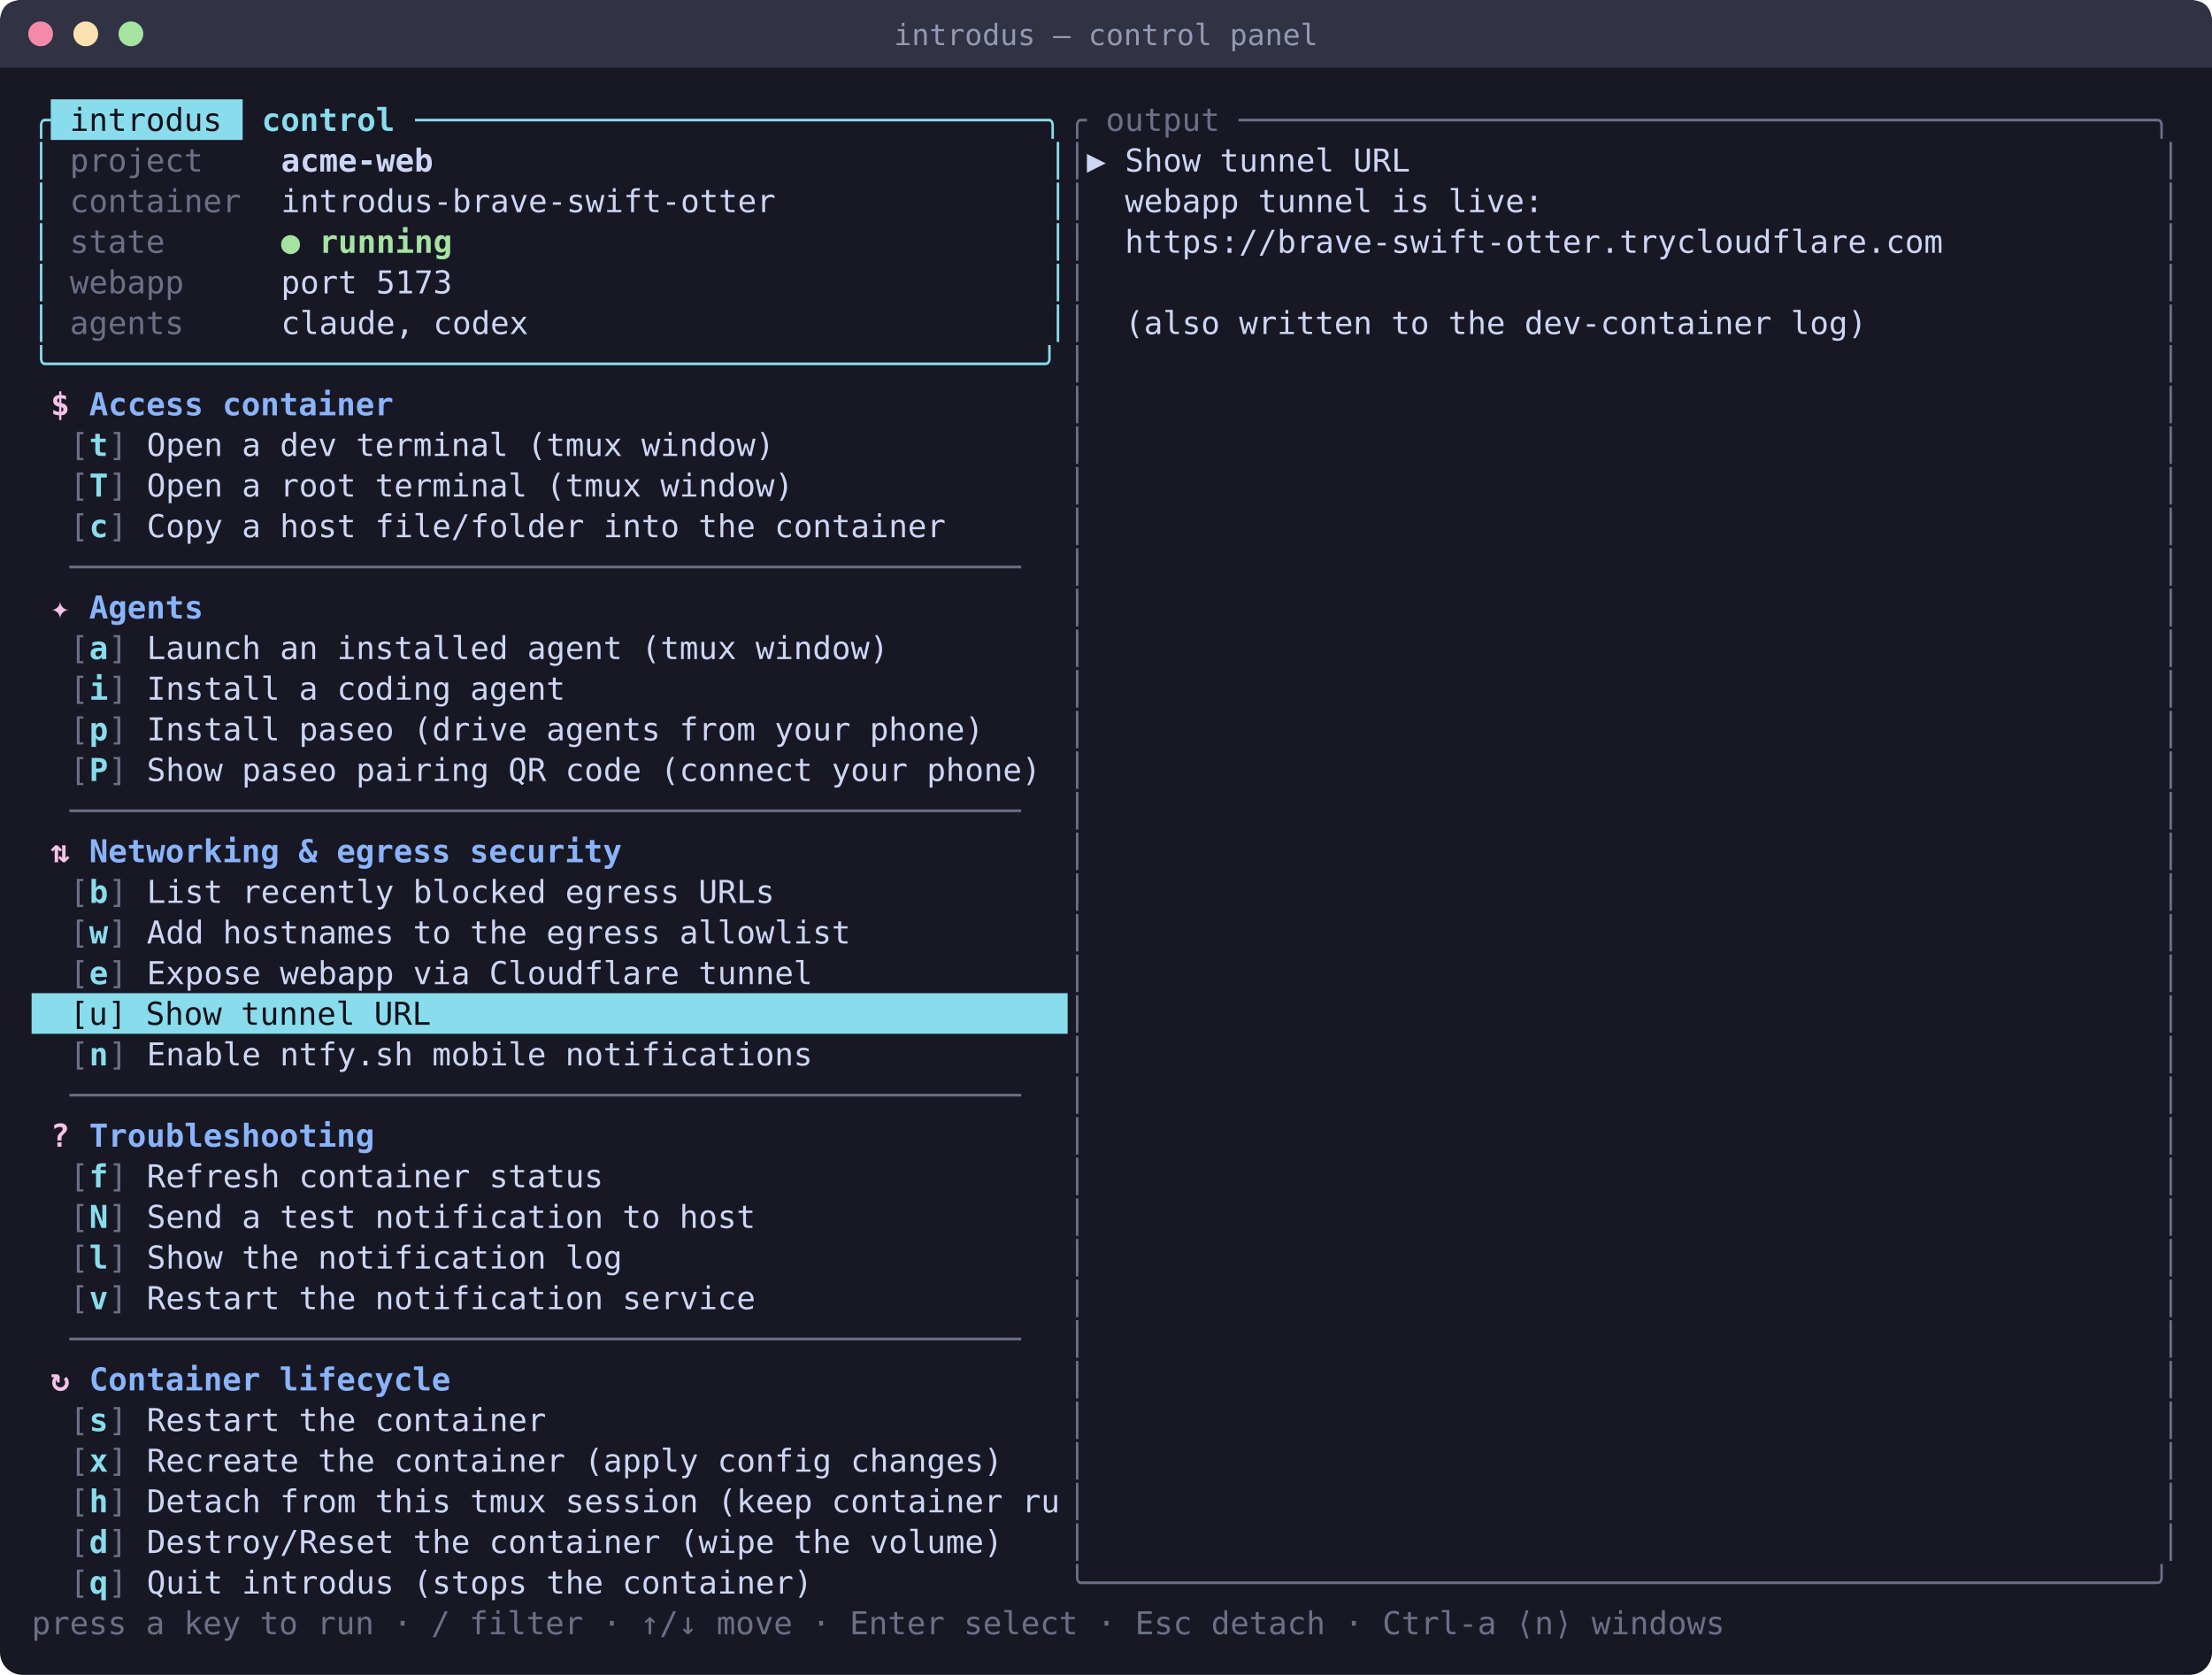
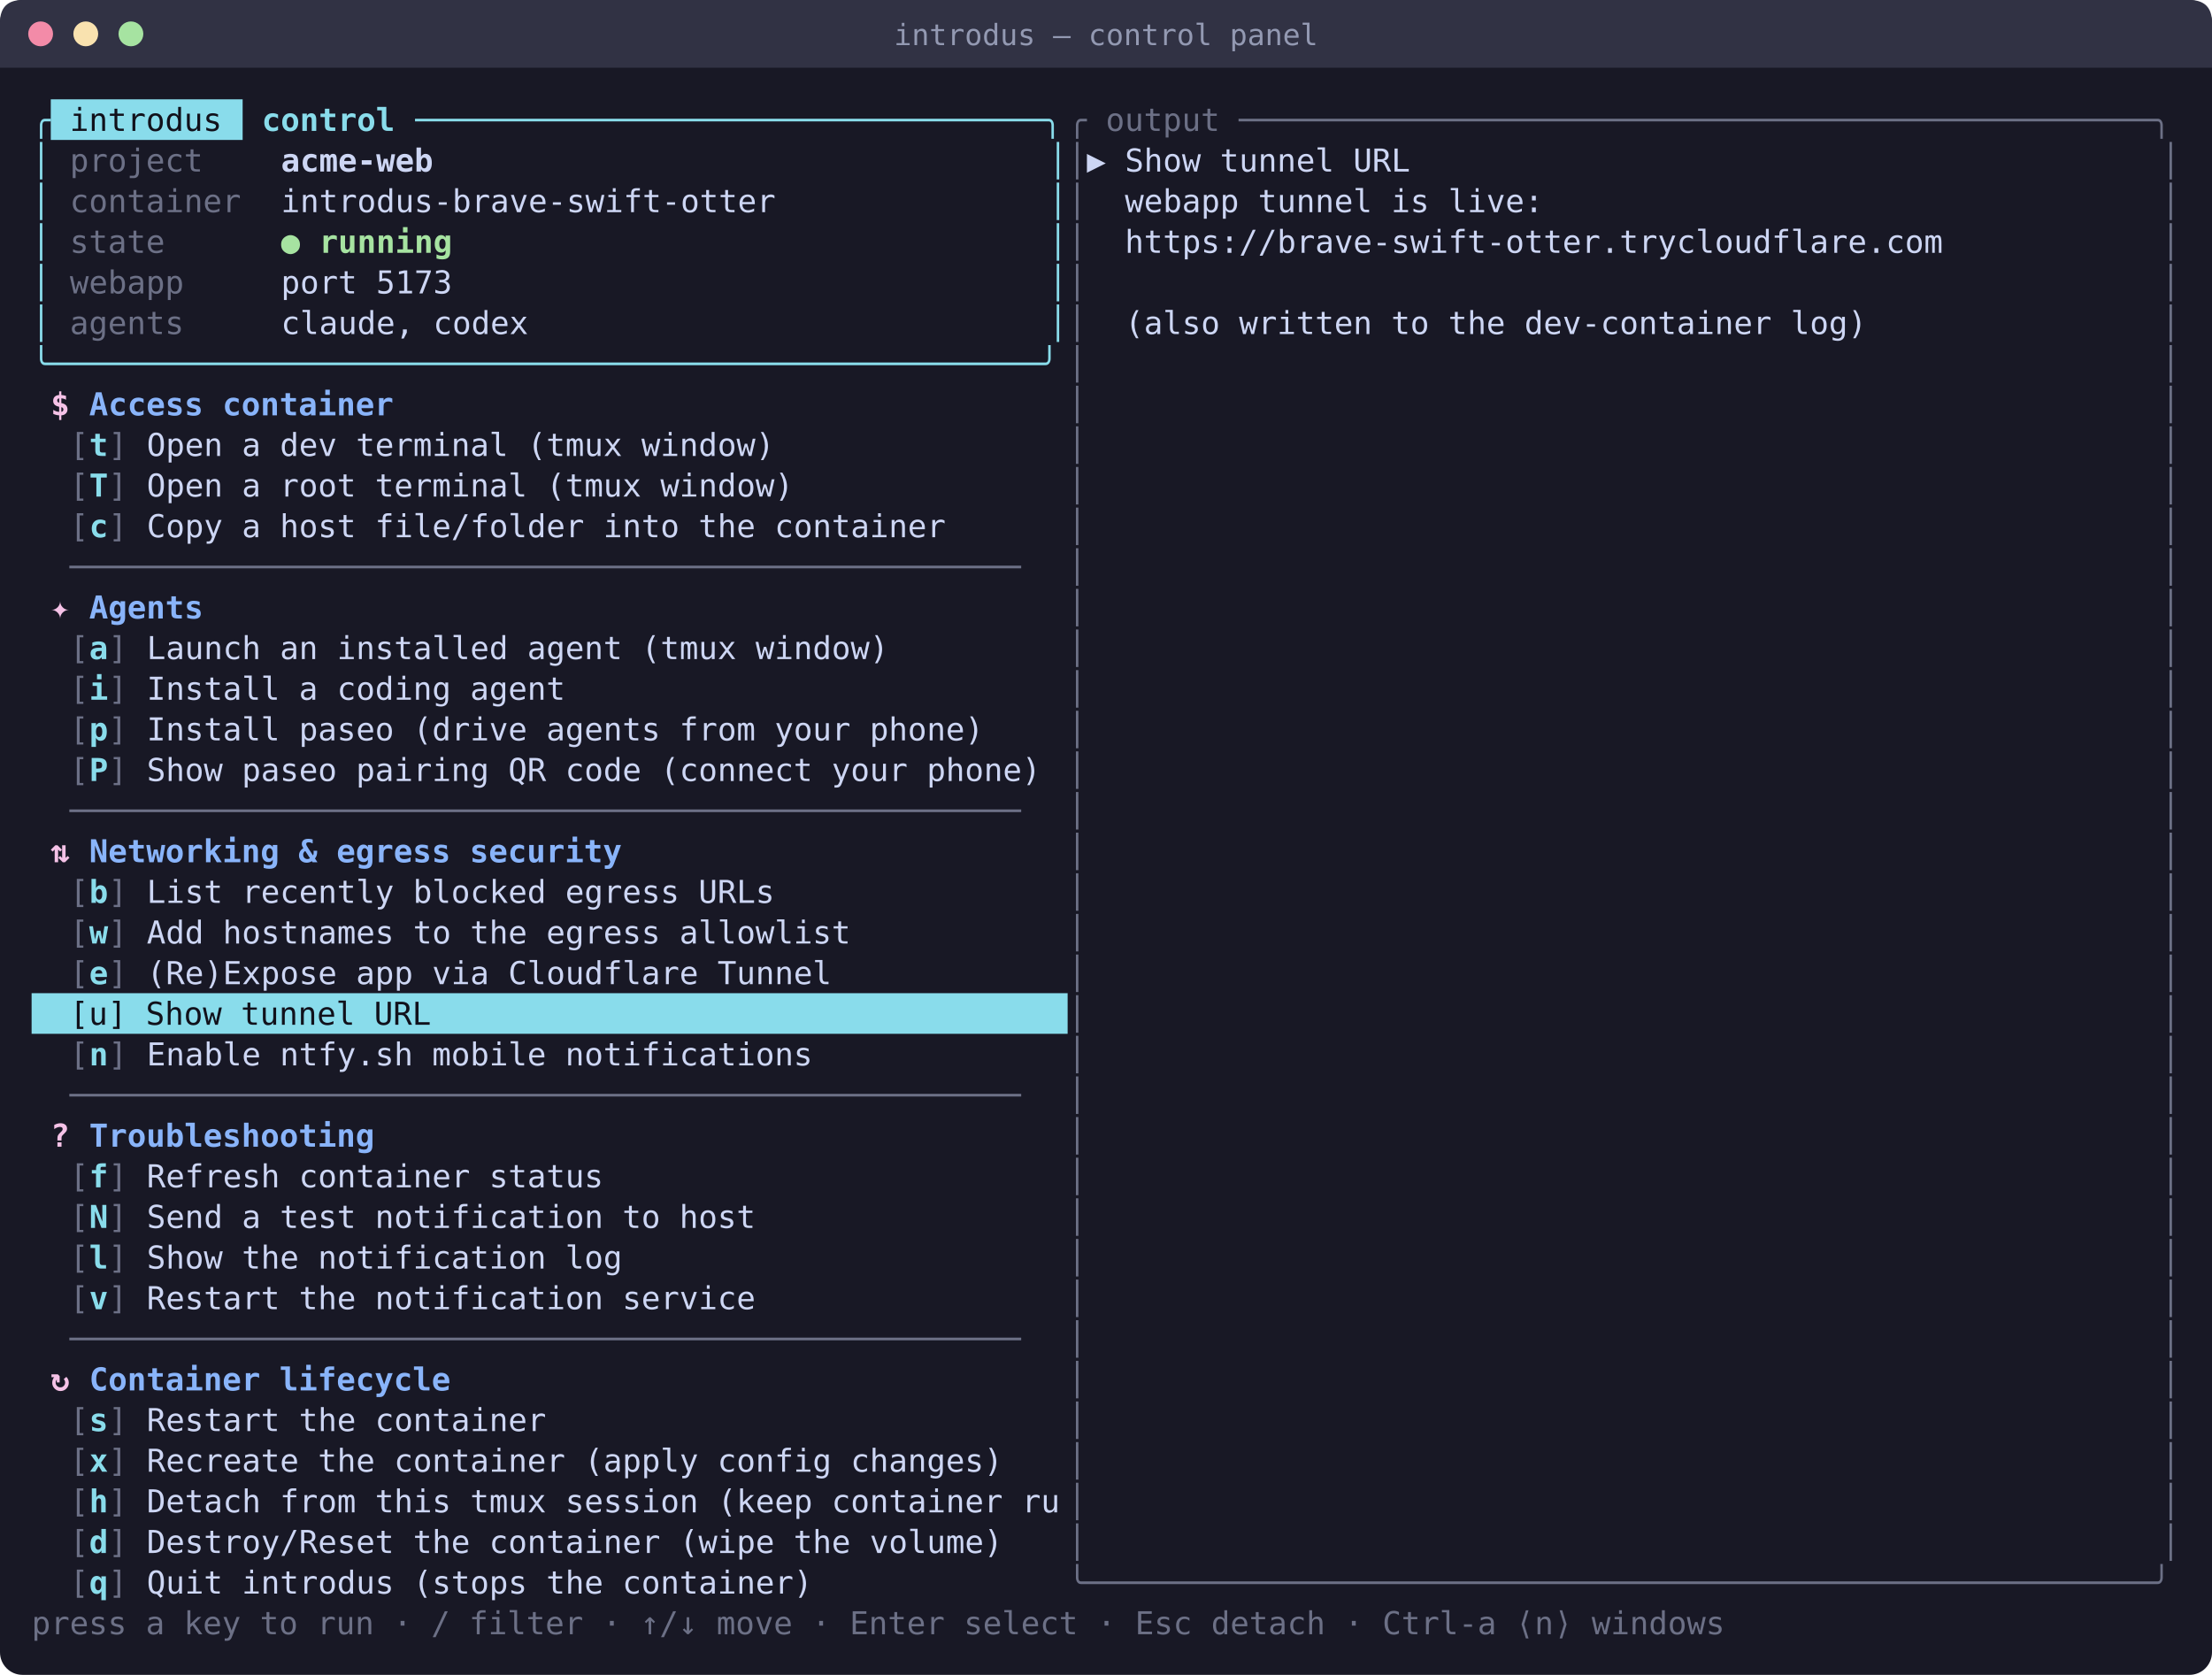
<svg xmlns="http://www.w3.org/2000/svg" width="980" height="742" viewBox="0 0 980 742" font-family="'DejaVu Sans Mono','JetBrains Mono',Menlo,Consolas,'Liberation Mono',monospace">
  <rect x="0" y="0" width="980" height="742" rx="10" fill="#181825" />
  <path d="M0 10 Q0 0 10 0 H970 Q980 0 980 10 V30 H0 Z" fill="#313244" />
  <circle cx="18" cy="15" r="5.5" fill="#f38ba8" />
  <circle cx="38" cy="15" r="5.5" fill="#f9e2af" />
  <circle cx="58" cy="15" r="5.5" fill="#a6e3a1" />
  <text x="490" y="20" fill="#9399b2" font-size="13" text-anchor="middle">introdus — control panel</text>
  <g transform="translate(14,44)">
    <rect x="8.5" y="0.0" width="85.0" height="18.0" fill="#89dceb" />
    <rect x="0.0" y="396.0" width="459.0" height="18.0" fill="#89dceb" />
    <text xml:space="preserve" x="0.0" y="14.0" fill="#89dceb" font-size="14" textLength="8.5" lengthAdjust="spacingAndGlyphs">╭</text>
    <text xml:space="preserve" x="8.5" y="14.0" fill="#11111b" font-size="14" textLength="85.0" lengthAdjust="spacingAndGlyphs"> introdus </text>
    <text xml:space="preserve" x="93.5" y="14.0" fill="#89dceb" font-size="14" textLength="76.5" lengthAdjust="spacingAndGlyphs" font-weight="bold"> control </text>
    <text xml:space="preserve" x="170.0" y="14.0" fill="#89dceb" font-size="14" textLength="289.0" lengthAdjust="spacingAndGlyphs">─────────────────────────────────╮</text>
    <text xml:space="preserve" x="459.0" y="14.0" fill="#6c7086" font-size="14" textLength="493.0" lengthAdjust="spacingAndGlyphs">╭ output ────────────────────────────────────────────────╮</text>
    <text xml:space="preserve" x="0.0" y="32.0" fill="#89dceb" font-size="14" textLength="8.5" lengthAdjust="spacingAndGlyphs">│</text>
    <text xml:space="preserve" x="8.5" y="32.0" fill="#6c7086" font-size="14" textLength="102.0" lengthAdjust="spacingAndGlyphs"> project    </text>
    <text xml:space="preserve" x="110.5" y="32.0" fill="#cdd6f4" font-size="14" textLength="68.0" lengthAdjust="spacingAndGlyphs" font-weight="bold">acme-web</text>
    <text xml:space="preserve" x="450.5" y="32.0" fill="#89dceb" font-size="14" textLength="8.5" lengthAdjust="spacingAndGlyphs">│</text>
    <text xml:space="preserve" x="459.0" y="32.0" fill="#6c7086" font-size="14" textLength="8.5" lengthAdjust="spacingAndGlyphs">│</text>
    <text xml:space="preserve" x="467.5" y="32.0" fill="#cdd6f4" font-size="14" textLength="476.0" lengthAdjust="spacingAndGlyphs">▶ Show tunnel URL                                       </text>
    <text xml:space="preserve" x="943.5" y="32.0" fill="#6c7086" font-size="14" textLength="8.5" lengthAdjust="spacingAndGlyphs">│</text>
    <text xml:space="preserve" x="0.0" y="50.0" fill="#89dceb" font-size="14" textLength="8.5" lengthAdjust="spacingAndGlyphs">│</text>
    <text xml:space="preserve" x="8.5" y="50.0" fill="#6c7086" font-size="14" textLength="102.0" lengthAdjust="spacingAndGlyphs"> container  </text>
    <text xml:space="preserve" x="110.5" y="50.0" fill="#cdd6f4" font-size="14" textLength="340.0" lengthAdjust="spacingAndGlyphs">introdus-brave-swift-otter              </text>
    <text xml:space="preserve" x="450.5" y="50.0" fill="#89dceb" font-size="14" textLength="8.5" lengthAdjust="spacingAndGlyphs">│</text>
    <text xml:space="preserve" x="459.0" y="50.0" fill="#6c7086" font-size="14" textLength="8.5" lengthAdjust="spacingAndGlyphs">│</text>
    <text xml:space="preserve" x="467.5" y="50.0" fill="#cdd6f4" font-size="14" textLength="476.0" lengthAdjust="spacingAndGlyphs">  webapp tunnel is live:                                </text>
    <text xml:space="preserve" x="943.5" y="50.0" fill="#6c7086" font-size="14" textLength="8.5" lengthAdjust="spacingAndGlyphs">│</text>
    <text xml:space="preserve" x="0.0" y="68.0" fill="#89dceb" font-size="14" textLength="8.5" lengthAdjust="spacingAndGlyphs">│</text>
    <text xml:space="preserve" x="8.5" y="68.0" fill="#6c7086" font-size="14" textLength="102.0" lengthAdjust="spacingAndGlyphs"> state      </text>
    <text xml:space="preserve" x="110.5" y="68.0" fill="#a6e3a1" font-size="14" textLength="76.5" lengthAdjust="spacingAndGlyphs" font-weight="bold">● running</text>
    <text xml:space="preserve" x="450.5" y="68.0" fill="#89dceb" font-size="14" textLength="8.5" lengthAdjust="spacingAndGlyphs">│</text>
    <text xml:space="preserve" x="459.0" y="68.0" fill="#6c7086" font-size="14" textLength="8.5" lengthAdjust="spacingAndGlyphs">│</text>
    <text xml:space="preserve" x="467.5" y="68.0" fill="#cdd6f4" font-size="14" textLength="476.0" lengthAdjust="spacingAndGlyphs">  https://brave-swift-otter.trycloudflare.com           </text>
    <text xml:space="preserve" x="943.5" y="68.0" fill="#6c7086" font-size="14" textLength="8.5" lengthAdjust="spacingAndGlyphs">│</text>
    <text xml:space="preserve" x="0.0" y="86.0" fill="#89dceb" font-size="14" textLength="8.5" lengthAdjust="spacingAndGlyphs">│</text>
    <text xml:space="preserve" x="8.5" y="86.0" fill="#6c7086" font-size="14" textLength="102.0" lengthAdjust="spacingAndGlyphs"> webapp     </text>
    <text xml:space="preserve" x="110.5" y="86.0" fill="#cdd6f4" font-size="14" textLength="340.0" lengthAdjust="spacingAndGlyphs">port 5173                               </text>
    <text xml:space="preserve" x="450.5" y="86.0" fill="#89dceb" font-size="14" textLength="8.5" lengthAdjust="spacingAndGlyphs">│</text>
    <text xml:space="preserve" x="459.0" y="86.0" fill="#6c7086" font-size="14" textLength="8.5" lengthAdjust="spacingAndGlyphs">│</text>
    <text xml:space="preserve" x="943.5" y="86.0" fill="#6c7086" font-size="14" textLength="8.5" lengthAdjust="spacingAndGlyphs">│</text>
    <text xml:space="preserve" x="0.0" y="104.0" fill="#89dceb" font-size="14" textLength="8.5" lengthAdjust="spacingAndGlyphs">│</text>
    <text xml:space="preserve" x="8.5" y="104.0" fill="#6c7086" font-size="14" textLength="102.0" lengthAdjust="spacingAndGlyphs"> agents     </text>
    <text xml:space="preserve" x="110.5" y="104.0" fill="#cdd6f4" font-size="14" textLength="340.0" lengthAdjust="spacingAndGlyphs">claude, codex                           </text>
    <text xml:space="preserve" x="450.5" y="104.0" fill="#89dceb" font-size="14" textLength="8.5" lengthAdjust="spacingAndGlyphs">│</text>
    <text xml:space="preserve" x="459.0" y="104.0" fill="#6c7086" font-size="14" textLength="8.5" lengthAdjust="spacingAndGlyphs">│</text>
    <text xml:space="preserve" x="467.5" y="104.0" fill="#cdd6f4" font-size="14" textLength="476.0" lengthAdjust="spacingAndGlyphs">  (also written to the dev-container log)               </text>
    <text xml:space="preserve" x="943.5" y="104.0" fill="#6c7086" font-size="14" textLength="8.5" lengthAdjust="spacingAndGlyphs">│</text>
    <text xml:space="preserve" x="0.0" y="122.0" fill="#89dceb" font-size="14" textLength="459.0" lengthAdjust="spacingAndGlyphs">╰────────────────────────────────────────────────────╯</text>
    <text xml:space="preserve" x="459.0" y="122.0" fill="#6c7086" font-size="14" textLength="8.5" lengthAdjust="spacingAndGlyphs">│</text>
    <text xml:space="preserve" x="943.5" y="122.0" fill="#6c7086" font-size="14" textLength="8.5" lengthAdjust="spacingAndGlyphs">│</text>
    <text xml:space="preserve" x="0.0" y="140.0" fill="#f5c2e7" font-size="14" textLength="25.5" lengthAdjust="spacingAndGlyphs" font-weight="bold"> $ </text>
    <text xml:space="preserve" x="25.5" y="140.0" fill="#89b4fa" font-size="14" textLength="136.0" lengthAdjust="spacingAndGlyphs" font-weight="bold">Access container</text>
    <text xml:space="preserve" x="459.0" y="140.0" fill="#6c7086" font-size="14" textLength="8.5" lengthAdjust="spacingAndGlyphs">│</text>
    <text xml:space="preserve" x="943.5" y="140.0" fill="#6c7086" font-size="14" textLength="8.5" lengthAdjust="spacingAndGlyphs">│</text>
    <text xml:space="preserve" x="0.0" y="158.0" fill="#6c7086" font-size="14" textLength="25.5" lengthAdjust="spacingAndGlyphs">  [</text>
    <text xml:space="preserve" x="25.5" y="158.0" fill="#89dceb" font-size="14" textLength="8.5" lengthAdjust="spacingAndGlyphs" font-weight="bold">t</text>
    <text xml:space="preserve" x="34.0" y="158.0" fill="#6c7086" font-size="14" textLength="17.0" lengthAdjust="spacingAndGlyphs">] </text>
    <text xml:space="preserve" x="51.0" y="158.0" fill="#cdd6f4" font-size="14" textLength="408.0" lengthAdjust="spacingAndGlyphs">Open a dev terminal (tmux window)               </text>
    <text xml:space="preserve" x="459.0" y="158.0" fill="#6c7086" font-size="14" textLength="8.5" lengthAdjust="spacingAndGlyphs">│</text>
    <text xml:space="preserve" x="943.5" y="158.0" fill="#6c7086" font-size="14" textLength="8.5" lengthAdjust="spacingAndGlyphs">│</text>
    <text xml:space="preserve" x="0.0" y="176.0" fill="#6c7086" font-size="14" textLength="25.5" lengthAdjust="spacingAndGlyphs">  [</text>
    <text xml:space="preserve" x="25.5" y="176.0" fill="#89dceb" font-size="14" textLength="8.5" lengthAdjust="spacingAndGlyphs" font-weight="bold">T</text>
    <text xml:space="preserve" x="34.0" y="176.0" fill="#6c7086" font-size="14" textLength="17.0" lengthAdjust="spacingAndGlyphs">] </text>
    <text xml:space="preserve" x="51.0" y="176.0" fill="#cdd6f4" font-size="14" textLength="408.0" lengthAdjust="spacingAndGlyphs">Open a root terminal (tmux window)              </text>
    <text xml:space="preserve" x="459.0" y="176.0" fill="#6c7086" font-size="14" textLength="8.5" lengthAdjust="spacingAndGlyphs">│</text>
    <text xml:space="preserve" x="943.5" y="176.0" fill="#6c7086" font-size="14" textLength="8.5" lengthAdjust="spacingAndGlyphs">│</text>
    <text xml:space="preserve" x="0.0" y="194.0" fill="#6c7086" font-size="14" textLength="25.5" lengthAdjust="spacingAndGlyphs">  [</text>
    <text xml:space="preserve" x="25.5" y="194.0" fill="#89dceb" font-size="14" textLength="8.5" lengthAdjust="spacingAndGlyphs" font-weight="bold">c</text>
    <text xml:space="preserve" x="34.0" y="194.0" fill="#6c7086" font-size="14" textLength="17.0" lengthAdjust="spacingAndGlyphs">] </text>
    <text xml:space="preserve" x="51.0" y="194.0" fill="#cdd6f4" font-size="14" textLength="408.0" lengthAdjust="spacingAndGlyphs">Copy a host file/folder into the container      </text>
    <text xml:space="preserve" x="459.0" y="194.0" fill="#6c7086" font-size="14" textLength="8.5" lengthAdjust="spacingAndGlyphs">│</text>
    <text xml:space="preserve" x="943.5" y="194.0" fill="#6c7086" font-size="14" textLength="8.5" lengthAdjust="spacingAndGlyphs">│</text>
    <text xml:space="preserve" x="0.0" y="212.0" fill="#6c7086" font-size="14" textLength="442.0" lengthAdjust="spacingAndGlyphs">  ──────────────────────────────────────────────────</text>
    <text xml:space="preserve" x="459.0" y="212.0" fill="#6c7086" font-size="14" textLength="8.5" lengthAdjust="spacingAndGlyphs">│</text>
    <text xml:space="preserve" x="943.5" y="212.0" fill="#6c7086" font-size="14" textLength="8.5" lengthAdjust="spacingAndGlyphs">│</text>
    <text xml:space="preserve" x="0.0" y="230.0" fill="#f5c2e7" font-size="14" textLength="25.5" lengthAdjust="spacingAndGlyphs" font-weight="bold"> ✦ </text>
    <text xml:space="preserve" x="25.5" y="230.0" fill="#89b4fa" font-size="14" textLength="51.0" lengthAdjust="spacingAndGlyphs" font-weight="bold">Agents</text>
    <text xml:space="preserve" x="459.0" y="230.0" fill="#6c7086" font-size="14" textLength="8.5" lengthAdjust="spacingAndGlyphs">│</text>
    <text xml:space="preserve" x="943.5" y="230.0" fill="#6c7086" font-size="14" textLength="8.5" lengthAdjust="spacingAndGlyphs">│</text>
    <text xml:space="preserve" x="0.0" y="248.0" fill="#6c7086" font-size="14" textLength="25.5" lengthAdjust="spacingAndGlyphs">  [</text>
    <text xml:space="preserve" x="25.5" y="248.0" fill="#89dceb" font-size="14" textLength="8.5" lengthAdjust="spacingAndGlyphs" font-weight="bold">a</text>
    <text xml:space="preserve" x="34.0" y="248.0" fill="#6c7086" font-size="14" textLength="17.0" lengthAdjust="spacingAndGlyphs">] </text>
    <text xml:space="preserve" x="51.0" y="248.0" fill="#cdd6f4" font-size="14" textLength="408.0" lengthAdjust="spacingAndGlyphs">Launch an installed agent (tmux window)         </text>
    <text xml:space="preserve" x="459.0" y="248.0" fill="#6c7086" font-size="14" textLength="8.5" lengthAdjust="spacingAndGlyphs">│</text>
    <text xml:space="preserve" x="943.5" y="248.0" fill="#6c7086" font-size="14" textLength="8.5" lengthAdjust="spacingAndGlyphs">│</text>
    <text xml:space="preserve" x="0.0" y="266.0" fill="#6c7086" font-size="14" textLength="25.5" lengthAdjust="spacingAndGlyphs">  [</text>
    <text xml:space="preserve" x="25.5" y="266.0" fill="#89dceb" font-size="14" textLength="8.5" lengthAdjust="spacingAndGlyphs" font-weight="bold">i</text>
    <text xml:space="preserve" x="34.0" y="266.0" fill="#6c7086" font-size="14" textLength="17.0" lengthAdjust="spacingAndGlyphs">] </text>
    <text xml:space="preserve" x="51.0" y="266.0" fill="#cdd6f4" font-size="14" textLength="408.0" lengthAdjust="spacingAndGlyphs">Install a coding agent                          </text>
    <text xml:space="preserve" x="459.0" y="266.0" fill="#6c7086" font-size="14" textLength="8.5" lengthAdjust="spacingAndGlyphs">│</text>
    <text xml:space="preserve" x="943.5" y="266.0" fill="#6c7086" font-size="14" textLength="8.5" lengthAdjust="spacingAndGlyphs">│</text>
    <text xml:space="preserve" x="0.0" y="284.0" fill="#6c7086" font-size="14" textLength="25.5" lengthAdjust="spacingAndGlyphs">  [</text>
    <text xml:space="preserve" x="25.5" y="284.0" fill="#89dceb" font-size="14" textLength="8.5" lengthAdjust="spacingAndGlyphs" font-weight="bold">p</text>
    <text xml:space="preserve" x="34.0" y="284.0" fill="#6c7086" font-size="14" textLength="17.0" lengthAdjust="spacingAndGlyphs">] </text>
    <text xml:space="preserve" x="51.0" y="284.0" fill="#cdd6f4" font-size="14" textLength="408.0" lengthAdjust="spacingAndGlyphs">Install paseo (drive agents from your phone)    </text>
    <text xml:space="preserve" x="459.0" y="284.0" fill="#6c7086" font-size="14" textLength="8.5" lengthAdjust="spacingAndGlyphs">│</text>
    <text xml:space="preserve" x="943.5" y="284.0" fill="#6c7086" font-size="14" textLength="8.5" lengthAdjust="spacingAndGlyphs">│</text>
    <text xml:space="preserve" x="0.0" y="302.0" fill="#6c7086" font-size="14" textLength="25.5" lengthAdjust="spacingAndGlyphs">  [</text>
    <text xml:space="preserve" x="25.5" y="302.0" fill="#89dceb" font-size="14" textLength="8.5" lengthAdjust="spacingAndGlyphs" font-weight="bold">P</text>
    <text xml:space="preserve" x="34.0" y="302.0" fill="#6c7086" font-size="14" textLength="17.0" lengthAdjust="spacingAndGlyphs">] </text>
    <text xml:space="preserve" x="51.0" y="302.0" fill="#cdd6f4" font-size="14" textLength="408.0" lengthAdjust="spacingAndGlyphs">Show paseo pairing QR code (connect your phone) </text>
    <text xml:space="preserve" x="459.0" y="302.0" fill="#6c7086" font-size="14" textLength="8.5" lengthAdjust="spacingAndGlyphs">│</text>
    <text xml:space="preserve" x="943.5" y="302.0" fill="#6c7086" font-size="14" textLength="8.5" lengthAdjust="spacingAndGlyphs">│</text>
    <text xml:space="preserve" x="0.0" y="320.0" fill="#6c7086" font-size="14" textLength="442.0" lengthAdjust="spacingAndGlyphs">  ──────────────────────────────────────────────────</text>
    <text xml:space="preserve" x="459.0" y="320.0" fill="#6c7086" font-size="14" textLength="8.5" lengthAdjust="spacingAndGlyphs">│</text>
    <text xml:space="preserve" x="943.5" y="320.0" fill="#6c7086" font-size="14" textLength="8.5" lengthAdjust="spacingAndGlyphs">│</text>
    <text xml:space="preserve" x="0.0" y="338.0" fill="#f5c2e7" font-size="14" textLength="25.5" lengthAdjust="spacingAndGlyphs" font-weight="bold"> ⇅ </text>
    <text xml:space="preserve" x="25.5" y="338.0" fill="#89b4fa" font-size="14" textLength="238.0" lengthAdjust="spacingAndGlyphs" font-weight="bold">Networking &amp; egress security</text>
    <text xml:space="preserve" x="459.0" y="338.0" fill="#6c7086" font-size="14" textLength="8.5" lengthAdjust="spacingAndGlyphs">│</text>
    <text xml:space="preserve" x="943.5" y="338.0" fill="#6c7086" font-size="14" textLength="8.5" lengthAdjust="spacingAndGlyphs">│</text>
    <text xml:space="preserve" x="0.0" y="356.0" fill="#6c7086" font-size="14" textLength="25.5" lengthAdjust="spacingAndGlyphs">  [</text>
    <text xml:space="preserve" x="25.5" y="356.0" fill="#89dceb" font-size="14" textLength="8.5" lengthAdjust="spacingAndGlyphs" font-weight="bold">b</text>
    <text xml:space="preserve" x="34.0" y="356.0" fill="#6c7086" font-size="14" textLength="17.0" lengthAdjust="spacingAndGlyphs">] </text>
    <text xml:space="preserve" x="51.0" y="356.0" fill="#cdd6f4" font-size="14" textLength="408.0" lengthAdjust="spacingAndGlyphs">List recently blocked egress URLs               </text>
    <text xml:space="preserve" x="459.0" y="356.0" fill="#6c7086" font-size="14" textLength="8.5" lengthAdjust="spacingAndGlyphs">│</text>
    <text xml:space="preserve" x="943.5" y="356.0" fill="#6c7086" font-size="14" textLength="8.5" lengthAdjust="spacingAndGlyphs">│</text>
    <text xml:space="preserve" x="0.0" y="374.0" fill="#6c7086" font-size="14" textLength="25.5" lengthAdjust="spacingAndGlyphs">  [</text>
    <text xml:space="preserve" x="25.5" y="374.0" fill="#89dceb" font-size="14" textLength="8.5" lengthAdjust="spacingAndGlyphs" font-weight="bold">w</text>
    <text xml:space="preserve" x="34.0" y="374.0" fill="#6c7086" font-size="14" textLength="17.0" lengthAdjust="spacingAndGlyphs">] </text>
    <text xml:space="preserve" x="51.0" y="374.0" fill="#cdd6f4" font-size="14" textLength="408.0" lengthAdjust="spacingAndGlyphs">Add hostnames to the egress allowlist           </text>
    <text xml:space="preserve" x="459.0" y="374.0" fill="#6c7086" font-size="14" textLength="8.5" lengthAdjust="spacingAndGlyphs">│</text>
    <text xml:space="preserve" x="943.5" y="374.0" fill="#6c7086" font-size="14" textLength="8.5" lengthAdjust="spacingAndGlyphs">│</text>
    <text xml:space="preserve" x="0.0" y="392.0" fill="#6c7086" font-size="14" textLength="25.5" lengthAdjust="spacingAndGlyphs">  [</text>
    <text xml:space="preserve" x="25.5" y="392.0" fill="#89dceb" font-size="14" textLength="8.5" lengthAdjust="spacingAndGlyphs" font-weight="bold">e</text>
    <text xml:space="preserve" x="34.0" y="392.0" fill="#6c7086" font-size="14" textLength="17.0" lengthAdjust="spacingAndGlyphs">] </text>
-     <text xml:space="preserve" x="51.0" y="392.0" fill="#cdd6f4" font-size="14" textLength="408.0" lengthAdjust="spacingAndGlyphs">Expose webapp via Cloudflare tunnel             </text>
+     <text xml:space="preserve" x="51.0" y="392.0" fill="#cdd6f4" font-size="14" textLength="408.0" lengthAdjust="spacingAndGlyphs">(Re)Expose app via Cloudflare Tunnel            </text>
    <text xml:space="preserve" x="459.0" y="392.0" fill="#6c7086" font-size="14" textLength="8.5" lengthAdjust="spacingAndGlyphs">│</text>
    <text xml:space="preserve" x="943.5" y="392.0" fill="#6c7086" font-size="14" textLength="8.5" lengthAdjust="spacingAndGlyphs">│</text>
    <text xml:space="preserve" x="0.0" y="410.0" fill="#11111b" font-size="14" textLength="459.0" lengthAdjust="spacingAndGlyphs">  [u] Show tunnel URL                                 </text>
    <text xml:space="preserve" x="459.0" y="410.0" fill="#6c7086" font-size="14" textLength="8.5" lengthAdjust="spacingAndGlyphs">│</text>
    <text xml:space="preserve" x="943.5" y="410.0" fill="#6c7086" font-size="14" textLength="8.5" lengthAdjust="spacingAndGlyphs">│</text>
    <text xml:space="preserve" x="0.0" y="428.0" fill="#6c7086" font-size="14" textLength="25.5" lengthAdjust="spacingAndGlyphs">  [</text>
    <text xml:space="preserve" x="25.5" y="428.0" fill="#89dceb" font-size="14" textLength="8.5" lengthAdjust="spacingAndGlyphs" font-weight="bold">n</text>
    <text xml:space="preserve" x="34.0" y="428.0" fill="#6c7086" font-size="14" textLength="17.0" lengthAdjust="spacingAndGlyphs">] </text>
    <text xml:space="preserve" x="51.0" y="428.0" fill="#cdd6f4" font-size="14" textLength="408.0" lengthAdjust="spacingAndGlyphs">Enable ntfy.sh mobile notifications             </text>
    <text xml:space="preserve" x="459.0" y="428.0" fill="#6c7086" font-size="14" textLength="8.5" lengthAdjust="spacingAndGlyphs">│</text>
    <text xml:space="preserve" x="943.5" y="428.0" fill="#6c7086" font-size="14" textLength="8.5" lengthAdjust="spacingAndGlyphs">│</text>
    <text xml:space="preserve" x="0.0" y="446.0" fill="#6c7086" font-size="14" textLength="442.0" lengthAdjust="spacingAndGlyphs">  ──────────────────────────────────────────────────</text>
    <text xml:space="preserve" x="459.0" y="446.0" fill="#6c7086" font-size="14" textLength="8.5" lengthAdjust="spacingAndGlyphs">│</text>
    <text xml:space="preserve" x="943.5" y="446.0" fill="#6c7086" font-size="14" textLength="8.5" lengthAdjust="spacingAndGlyphs">│</text>
    <text xml:space="preserve" x="0.0" y="464.0" fill="#f5c2e7" font-size="14" textLength="25.5" lengthAdjust="spacingAndGlyphs" font-weight="bold"> ? </text>
    <text xml:space="preserve" x="25.5" y="464.0" fill="#89b4fa" font-size="14" textLength="127.5" lengthAdjust="spacingAndGlyphs" font-weight="bold">Troubleshooting</text>
    <text xml:space="preserve" x="459.0" y="464.0" fill="#6c7086" font-size="14" textLength="8.5" lengthAdjust="spacingAndGlyphs">│</text>
    <text xml:space="preserve" x="943.5" y="464.0" fill="#6c7086" font-size="14" textLength="8.5" lengthAdjust="spacingAndGlyphs">│</text>
    <text xml:space="preserve" x="0.0" y="482.0" fill="#6c7086" font-size="14" textLength="25.5" lengthAdjust="spacingAndGlyphs">  [</text>
    <text xml:space="preserve" x="25.5" y="482.0" fill="#89dceb" font-size="14" textLength="8.5" lengthAdjust="spacingAndGlyphs" font-weight="bold">f</text>
    <text xml:space="preserve" x="34.0" y="482.0" fill="#6c7086" font-size="14" textLength="17.0" lengthAdjust="spacingAndGlyphs">] </text>
    <text xml:space="preserve" x="51.0" y="482.0" fill="#cdd6f4" font-size="14" textLength="408.0" lengthAdjust="spacingAndGlyphs">Refresh container status                        </text>
    <text xml:space="preserve" x="459.0" y="482.0" fill="#6c7086" font-size="14" textLength="8.5" lengthAdjust="spacingAndGlyphs">│</text>
    <text xml:space="preserve" x="943.5" y="482.0" fill="#6c7086" font-size="14" textLength="8.5" lengthAdjust="spacingAndGlyphs">│</text>
    <text xml:space="preserve" x="0.0" y="500.0" fill="#6c7086" font-size="14" textLength="25.5" lengthAdjust="spacingAndGlyphs">  [</text>
    <text xml:space="preserve" x="25.5" y="500.0" fill="#89dceb" font-size="14" textLength="8.5" lengthAdjust="spacingAndGlyphs" font-weight="bold">N</text>
    <text xml:space="preserve" x="34.0" y="500.0" fill="#6c7086" font-size="14" textLength="17.0" lengthAdjust="spacingAndGlyphs">] </text>
    <text xml:space="preserve" x="51.0" y="500.0" fill="#cdd6f4" font-size="14" textLength="408.0" lengthAdjust="spacingAndGlyphs">Send a test notification to host                </text>
    <text xml:space="preserve" x="459.0" y="500.0" fill="#6c7086" font-size="14" textLength="8.5" lengthAdjust="spacingAndGlyphs">│</text>
    <text xml:space="preserve" x="943.5" y="500.0" fill="#6c7086" font-size="14" textLength="8.5" lengthAdjust="spacingAndGlyphs">│</text>
    <text xml:space="preserve" x="0.0" y="518.0" fill="#6c7086" font-size="14" textLength="25.5" lengthAdjust="spacingAndGlyphs">  [</text>
    <text xml:space="preserve" x="25.5" y="518.0" fill="#89dceb" font-size="14" textLength="8.5" lengthAdjust="spacingAndGlyphs" font-weight="bold">l</text>
    <text xml:space="preserve" x="34.0" y="518.0" fill="#6c7086" font-size="14" textLength="17.0" lengthAdjust="spacingAndGlyphs">] </text>
    <text xml:space="preserve" x="51.0" y="518.0" fill="#cdd6f4" font-size="14" textLength="408.0" lengthAdjust="spacingAndGlyphs">Show the notification log                       </text>
    <text xml:space="preserve" x="459.0" y="518.0" fill="#6c7086" font-size="14" textLength="8.5" lengthAdjust="spacingAndGlyphs">│</text>
    <text xml:space="preserve" x="943.5" y="518.0" fill="#6c7086" font-size="14" textLength="8.5" lengthAdjust="spacingAndGlyphs">│</text>
    <text xml:space="preserve" x="0.0" y="536.0" fill="#6c7086" font-size="14" textLength="25.5" lengthAdjust="spacingAndGlyphs">  [</text>
    <text xml:space="preserve" x="25.5" y="536.0" fill="#89dceb" font-size="14" textLength="8.5" lengthAdjust="spacingAndGlyphs" font-weight="bold">v</text>
    <text xml:space="preserve" x="34.0" y="536.0" fill="#6c7086" font-size="14" textLength="17.0" lengthAdjust="spacingAndGlyphs">] </text>
    <text xml:space="preserve" x="51.0" y="536.0" fill="#cdd6f4" font-size="14" textLength="408.0" lengthAdjust="spacingAndGlyphs">Restart the notification service                </text>
    <text xml:space="preserve" x="459.0" y="536.0" fill="#6c7086" font-size="14" textLength="8.5" lengthAdjust="spacingAndGlyphs">│</text>
    <text xml:space="preserve" x="943.5" y="536.0" fill="#6c7086" font-size="14" textLength="8.5" lengthAdjust="spacingAndGlyphs">│</text>
    <text xml:space="preserve" x="0.0" y="554.0" fill="#6c7086" font-size="14" textLength="442.0" lengthAdjust="spacingAndGlyphs">  ──────────────────────────────────────────────────</text>
    <text xml:space="preserve" x="459.0" y="554.0" fill="#6c7086" font-size="14" textLength="8.5" lengthAdjust="spacingAndGlyphs">│</text>
    <text xml:space="preserve" x="943.5" y="554.0" fill="#6c7086" font-size="14" textLength="8.5" lengthAdjust="spacingAndGlyphs">│</text>
    <text xml:space="preserve" x="0.0" y="572.0" fill="#f5c2e7" font-size="14" textLength="25.5" lengthAdjust="spacingAndGlyphs" font-weight="bold"> ↻ </text>
    <text xml:space="preserve" x="25.5" y="572.0" fill="#89b4fa" font-size="14" textLength="161.5" lengthAdjust="spacingAndGlyphs" font-weight="bold">Container lifecycle</text>
    <text xml:space="preserve" x="459.0" y="572.0" fill="#6c7086" font-size="14" textLength="8.5" lengthAdjust="spacingAndGlyphs">│</text>
    <text xml:space="preserve" x="943.5" y="572.0" fill="#6c7086" font-size="14" textLength="8.5" lengthAdjust="spacingAndGlyphs">│</text>
    <text xml:space="preserve" x="0.0" y="590.0" fill="#6c7086" font-size="14" textLength="25.5" lengthAdjust="spacingAndGlyphs">  [</text>
    <text xml:space="preserve" x="25.5" y="590.0" fill="#89dceb" font-size="14" textLength="8.5" lengthAdjust="spacingAndGlyphs" font-weight="bold">s</text>
    <text xml:space="preserve" x="34.0" y="590.0" fill="#6c7086" font-size="14" textLength="17.0" lengthAdjust="spacingAndGlyphs">] </text>
    <text xml:space="preserve" x="51.0" y="590.0" fill="#cdd6f4" font-size="14" textLength="408.0" lengthAdjust="spacingAndGlyphs">Restart the container                           </text>
    <text xml:space="preserve" x="459.0" y="590.0" fill="#6c7086" font-size="14" textLength="8.5" lengthAdjust="spacingAndGlyphs">│</text>
    <text xml:space="preserve" x="943.5" y="590.0" fill="#6c7086" font-size="14" textLength="8.5" lengthAdjust="spacingAndGlyphs">│</text>
    <text xml:space="preserve" x="0.0" y="608.0" fill="#6c7086" font-size="14" textLength="25.5" lengthAdjust="spacingAndGlyphs">  [</text>
    <text xml:space="preserve" x="25.5" y="608.0" fill="#89dceb" font-size="14" textLength="8.5" lengthAdjust="spacingAndGlyphs" font-weight="bold">x</text>
    <text xml:space="preserve" x="34.0" y="608.0" fill="#6c7086" font-size="14" textLength="17.0" lengthAdjust="spacingAndGlyphs">] </text>
    <text xml:space="preserve" x="51.0" y="608.0" fill="#cdd6f4" font-size="14" textLength="408.0" lengthAdjust="spacingAndGlyphs">Recreate the container (apply config changes)   </text>
    <text xml:space="preserve" x="459.0" y="608.0" fill="#6c7086" font-size="14" textLength="8.5" lengthAdjust="spacingAndGlyphs">│</text>
    <text xml:space="preserve" x="943.5" y="608.0" fill="#6c7086" font-size="14" textLength="8.5" lengthAdjust="spacingAndGlyphs">│</text>
    <text xml:space="preserve" x="0.0" y="626.0" fill="#6c7086" font-size="14" textLength="25.5" lengthAdjust="spacingAndGlyphs">  [</text>
    <text xml:space="preserve" x="25.5" y="626.0" fill="#89dceb" font-size="14" textLength="8.5" lengthAdjust="spacingAndGlyphs" font-weight="bold">h</text>
    <text xml:space="preserve" x="34.0" y="626.0" fill="#6c7086" font-size="14" textLength="17.0" lengthAdjust="spacingAndGlyphs">] </text>
    <text xml:space="preserve" x="51.0" y="626.0" fill="#cdd6f4" font-size="14" textLength="408.0" lengthAdjust="spacingAndGlyphs">Detach from this tmux session (keep container ru</text>
    <text xml:space="preserve" x="459.0" y="626.0" fill="#6c7086" font-size="14" textLength="8.5" lengthAdjust="spacingAndGlyphs">│</text>
    <text xml:space="preserve" x="943.5" y="626.0" fill="#6c7086" font-size="14" textLength="8.5" lengthAdjust="spacingAndGlyphs">│</text>
    <text xml:space="preserve" x="0.0" y="644.0" fill="#6c7086" font-size="14" textLength="25.5" lengthAdjust="spacingAndGlyphs">  [</text>
    <text xml:space="preserve" x="25.5" y="644.0" fill="#89dceb" font-size="14" textLength="8.5" lengthAdjust="spacingAndGlyphs" font-weight="bold">d</text>
    <text xml:space="preserve" x="34.0" y="644.0" fill="#6c7086" font-size="14" textLength="17.0" lengthAdjust="spacingAndGlyphs">] </text>
    <text xml:space="preserve" x="51.0" y="644.0" fill="#cdd6f4" font-size="14" textLength="408.0" lengthAdjust="spacingAndGlyphs">Destroy/Reset the container (wipe the volume)   </text>
    <text xml:space="preserve" x="459.0" y="644.0" fill="#6c7086" font-size="14" textLength="8.5" lengthAdjust="spacingAndGlyphs">│</text>
    <text xml:space="preserve" x="943.5" y="644.0" fill="#6c7086" font-size="14" textLength="8.5" lengthAdjust="spacingAndGlyphs">│</text>
    <text xml:space="preserve" x="0.0" y="662.0" fill="#6c7086" font-size="14" textLength="25.5" lengthAdjust="spacingAndGlyphs">  [</text>
    <text xml:space="preserve" x="25.5" y="662.0" fill="#89dceb" font-size="14" textLength="8.5" lengthAdjust="spacingAndGlyphs" font-weight="bold">q</text>
    <text xml:space="preserve" x="34.0" y="662.0" fill="#6c7086" font-size="14" textLength="17.0" lengthAdjust="spacingAndGlyphs">] </text>
    <text xml:space="preserve" x="51.0" y="662.0" fill="#cdd6f4" font-size="14" textLength="408.0" lengthAdjust="spacingAndGlyphs">Quit introdus (stops the container)             </text>
    <text xml:space="preserve" x="459.0" y="662.0" fill="#6c7086" font-size="14" textLength="493.0" lengthAdjust="spacingAndGlyphs">╰────────────────────────────────────────────────────────╯</text>
    <text xml:space="preserve" x="0.0" y="680.0" fill="#6c7086" font-size="14" textLength="756.5" lengthAdjust="spacingAndGlyphs">press a key to run · / filter · ↑/↓ move · Enter select · Esc detach · Ctrl-a ⟨n⟩ windows</text>
  </g>
</svg>
